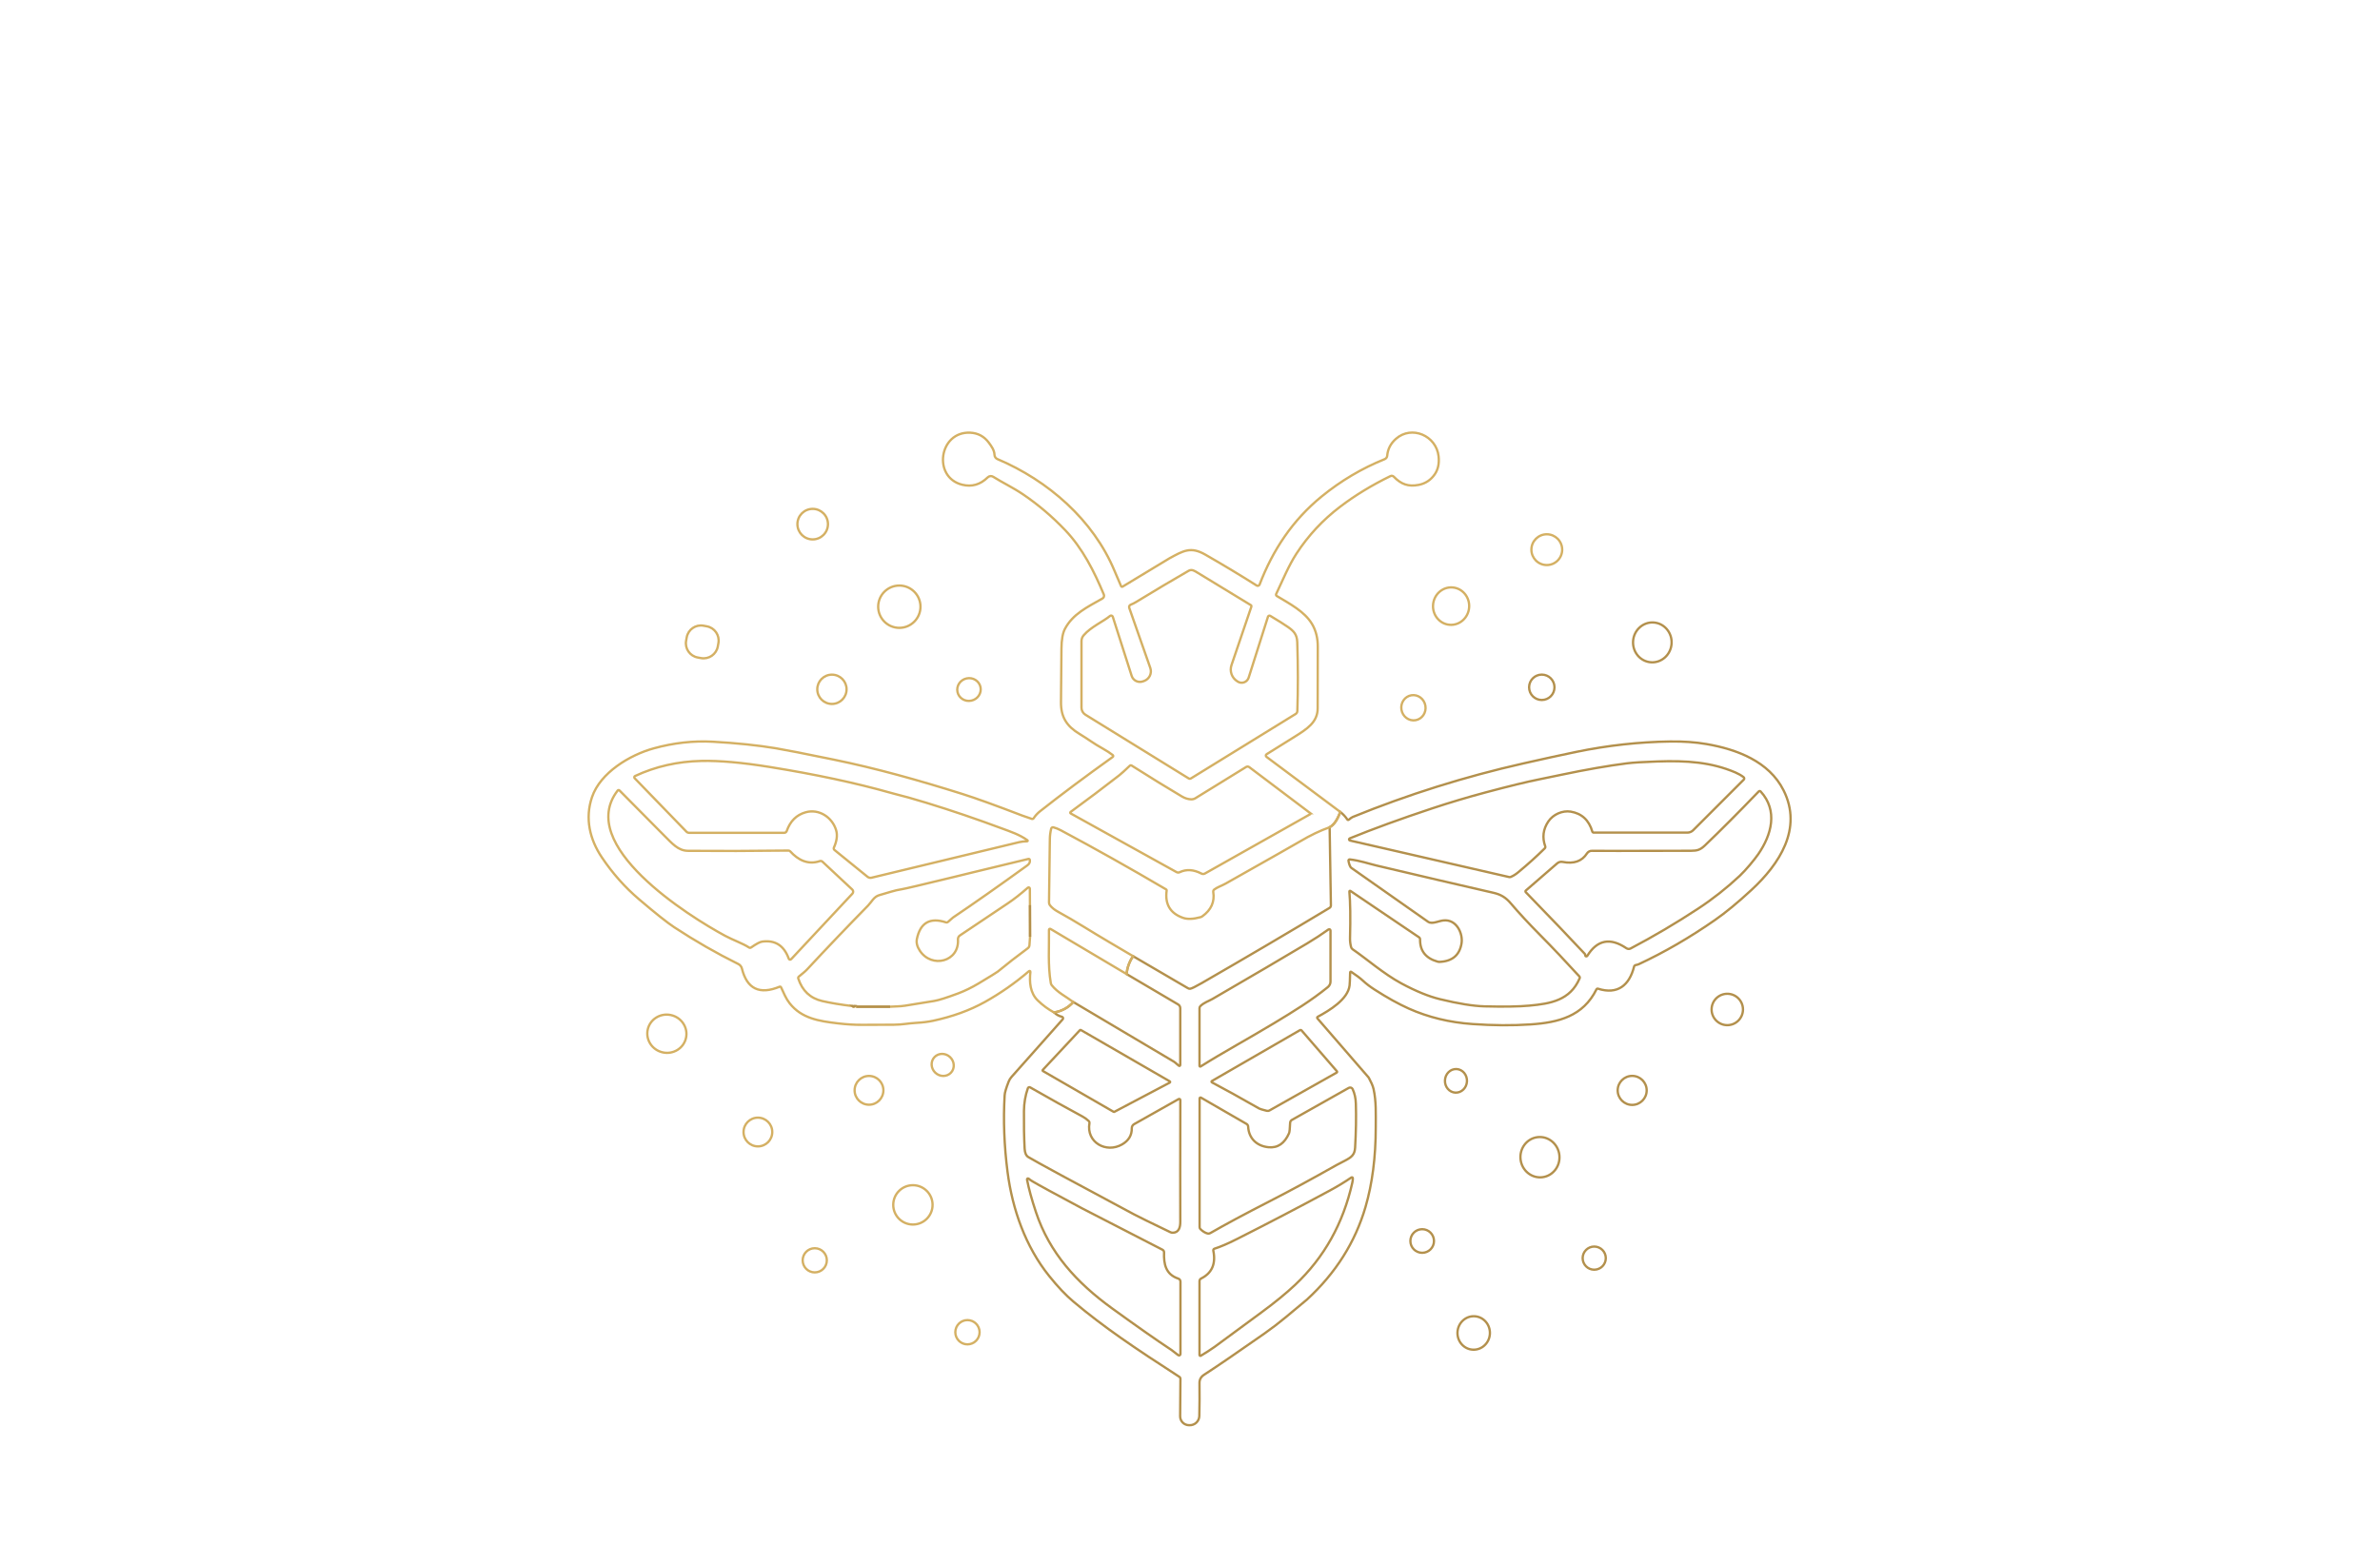
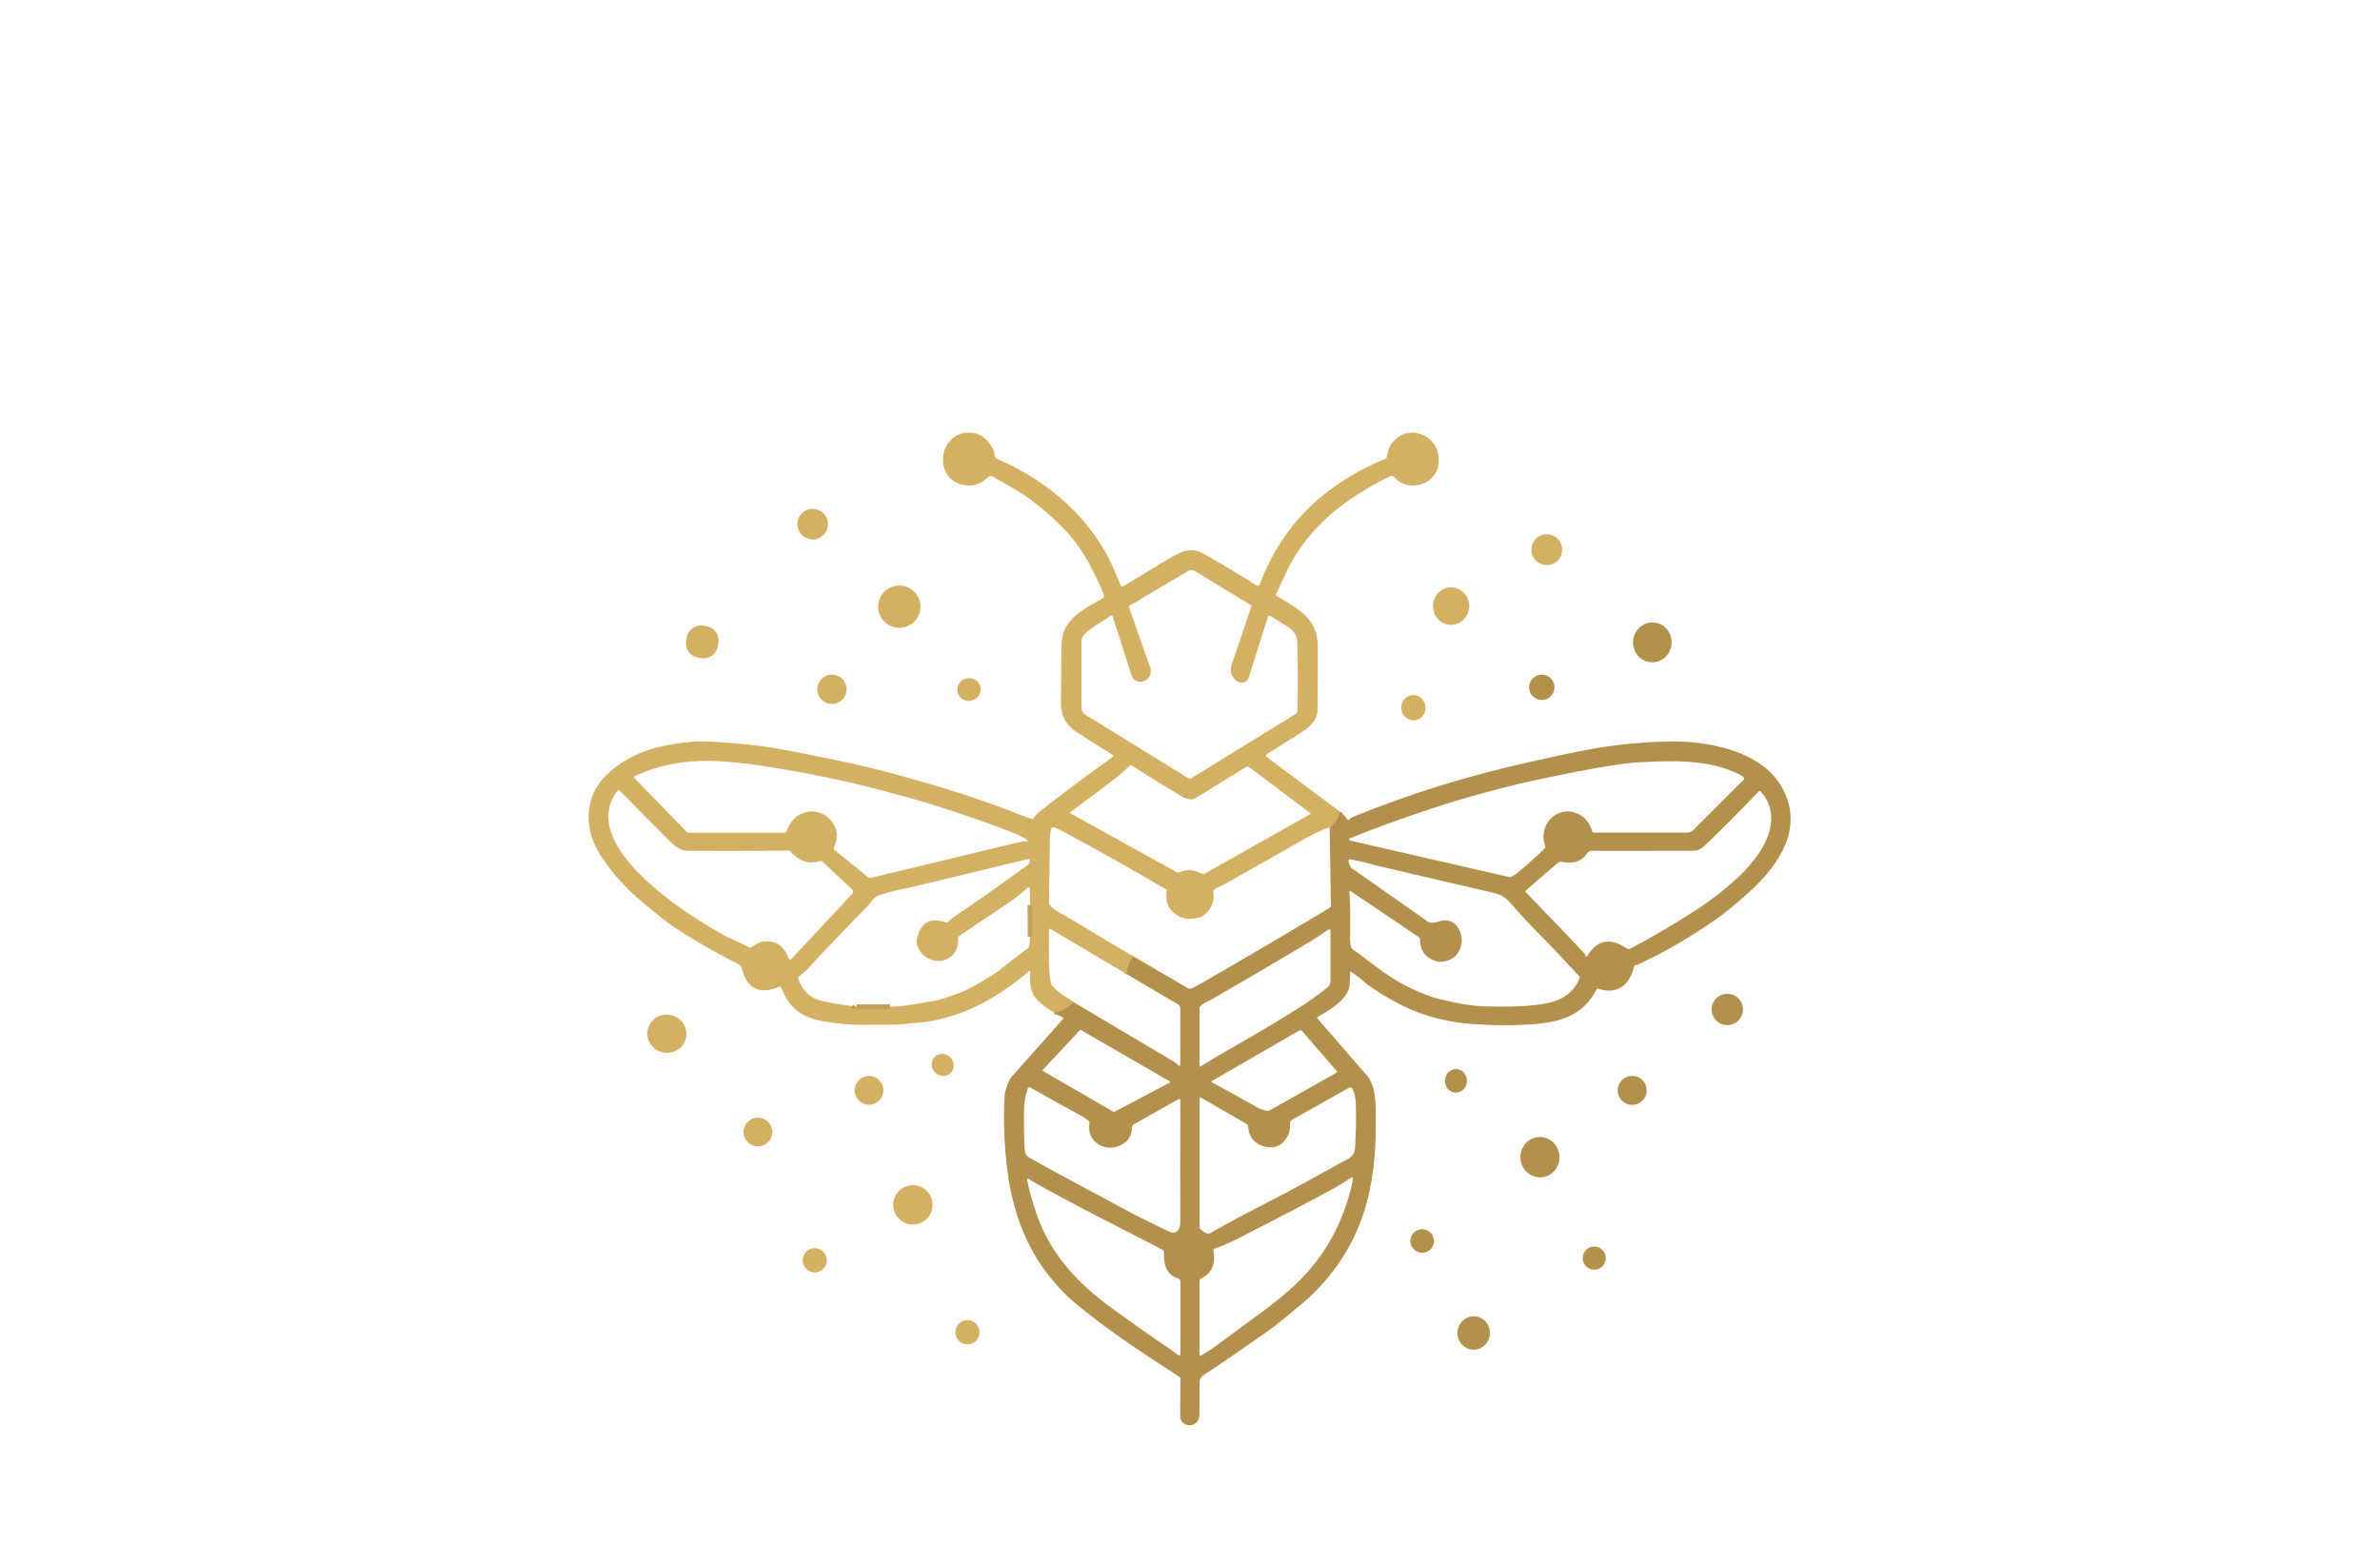
- <svg xmlns="http://www.w3.org/2000/svg" viewBox="0 0 1024 665">
-   <g fill="none" stroke="#b28f4b" stroke-opacity=".992">
-     <ellipse rx="8.58" ry="8.3" transform="rotate(-86.3 502.886 -240.989)" vector-effect="non-scaling-stroke" />
-     <circle cx="663.36" cy="295.72" r="5.46" vector-effect="non-scaling-stroke" />
-     <path d="M453.51 435.63q4.99-.82 8.3-4.49l43.24 25.64c.2.12.39.26.56.41l1.58 1.35c.24.21.62.04.62-.28V433.8c0-.68-.36-1.3-.94-1.64l-22.14-13.05q.35-4.13 2.78-7.7l23.55 13.75c.35.21.7.3.98.27q1-.13 4.98-2.43 28.65-16.51 55.01-32.36c.37-.22.6-.63.59-1.06l-.54-33.64q2.74-1.49 4.57-6.6 1.84 1.44 3.04 3.26c.14.22.44.26.64.09q1.11-.94 1.7-1.18 35.65-14.5 73.42-23.04 13.24-3 22.79-4.97 20.33-4.18 40.32-4.46 8.62-.12 15.7 1.11c13.01 2.26 26.85 7.43 33.12 19.9 8.3 16.5-1.85 31.79-13.76 42.81q-8.84 8.19-15.75 12.99-16.23 11.3-32.83 19.03c-.61.28-.83.22-1.34.36-.31.09-.56.33-.63.64-2.03 8.08-7.1 12.21-15.53 9.52a.556.556 0 0 0-.66.28c-5.72 11.57-16.28 14.29-28.36 15.09q-11.64.78-25.02-.16-14.79-1.05-27.31-6.63-6.65-2.97-14.75-8.18-2.96-1.9-5-3.81-1.78-1.65-5.09-3.85c-.19-.13-.44.01-.45.24q-.11 4.54-.24 5.63c-.72 5.99-8.71 10.79-13.71 13.48a.45.45 0 0 0-.13.69l21.96 25.34c.09.11.16.22.22.34.81 1.56 1.65 3.16 1.99 4.75 1.17 5.39.94 10.33.93 16.55q-.01 19.08-4.41 34.16-6.63 22.74-25.14 39.79-.32.3-9.01 7.51-4.69 3.89-9.31 7.13-16.85 11.81-26.03 17.79-1.97 1.28-1.94 3.56.1 7.12-.07 14.14a4.06 4.06 0 0 1-4.21 3.97h-.27a3.82 3.82 0 0 1-3.77-3.85l.12-16.09c0-.35-.18-.68-.47-.87-19.15-12.39-32.26-21.16-45.6-32.39q-4.84-4.06-10.42-11.01c-10.12-12.59-15.79-28.57-17.89-44.74q-2.19-16.97-1.25-33.01.1-1.73 1.73-5.88c.28-.73.69-1.4 1.21-1.98l22.04-24.81c.34-.38.15-.99-.35-1.1q-1.77-.4-3.37-1.85Zm127.29-73.99 68.67 15.76c.13.03.27.02.39-.03q1.68-.67 3.28-2 6.36-5.25 11.49-10.35c.24-.23.32-.58.2-.9q-2.01-5.63 1.3-10.61c2.1-3.16 6.18-4.86 9.64-4.3q7.15 1.17 9.33 8.58c.08.27.33.45.61.45h40.31c.93 0 1.82-.37 2.48-1.03l21.75-21.75c.31-.31.27-.83-.08-1.09q-1.55-1.17-3.51-2.01c-10.41-4.44-20.88-5.16-33.51-4.73q-9.24.31-13.19.81-12.2 1.56-28.1 4.9-6.67 1.4-9.43 1.95-7.84 1.55-23.29 5.67-11.58 3.09-22.95 6.86-20.1 6.66-35.47 12.91c-.43.18-.38.8.08.91Zm175.91-21.12q-12.91 13.43-23.11 23.19c-2.07 1.98-3.34 2.34-6.08 2.35q-41.61.09-42.44.02a2.48 2.48 0 0 0-2.29 1.13q-3.25 5.06-10.49 3.64c-.82-.16-1.67.06-2.3.61l-13.5 11.7c-.22.18-.23.51-.04.71q16.1 16.58 25.25 26.38.35.37.35.56 0 .47.09.55c.25.22.63.17.8-.11q6.4-10.33 16.81-3.26c.54.37 1.25.41 1.83.1q14.74-7.74 29.08-17.17 9.47-6.23 17.83-14.06c2.63-2.47 6.29-6.88 8-9.35 5.73-8.32 8.58-18.73 1.01-26.98a.55.55 0 0 0-.8-.01ZM580.57 383.6q.61 6.85.28 20.05-.05 1.86.45 3.83c.1.4.35.74.68.97 6.09 4.16 13.33 10.56 20.96 14.67q9.37 5.04 16.61 6.79 11.96 2.91 19.22 3.09 12.28.32 19.23-.31c9.16-.84 17.6-2.28 21.65-11.76a.79.79 0 0 0-.15-.84q-8.54-9.37-16.83-17.75-7.46-7.54-12.64-13.64c-2.2-2.59-4.33-3.84-7.43-4.55q-21.58-4.94-50.26-11.72c-3.71-.88-7.15-2.14-11.61-2.66a.488.488 0 0 0-.54.56q.27 1.78.93 2.79c.07.11.17.21.28.29l33.06 23.22c.19.13.39.23.6.29 1.83.5 4.03-.69 6-.89 5.6-.6 8.48 5.62 7.76 9.92q-1.25 7.51-9.35 7.91c-.34.02-.68-.02-1.01-.12q-7.59-2.19-7.47-9.55c.01-.37-.17-.71-.48-.92l-29.49-19.94c-.2-.14-.47.02-.45.27Zm-64 75.27c9.79-6.16 20.88-12.16 31.63-18.65 8.73-5.28 15.93-9.68 23.1-15.5.73-.59 1.15-1.47 1.15-2.4v-21.95c0-.45-.51-.71-.88-.45q-4.41 3.16-9.14 5.98-15.42 9.21-40.73 23.9c-1.69.98-3.57 1.49-5.23 3.08-.24.23-.38.55-.38.88v24.84c0 .25.27.4.48.27Zm4.86 6.84q7.68 4.03 20.36 11.26.47.27 3.22.97c.41.1.84.05 1.21-.16l28.89-16.28c.21-.12.25-.39.1-.57L560 443.36a.56.56 0 0 0-.7-.11l-37.88 21.87c-.23.13-.22.46.01.59Zm-72.77-5.37c-.14.15-.1.39.07.49l30.41 17.55c.09.06.21.06.3.01l23.85-12.58c.22-.11.22-.42.01-.54l-38.27-22.1a.31.31 0 0 0-.38.06zm58.46 12.55-19.17 10.8c-.63.36-1.01 1.03-1 1.76q.09 4.48-4.15 6.94c-6.87 3.98-15.51-.89-14.06-9.15a.96.96 0 0 0-.29-.88q-1.27-1.2-2.8-2.02-9.8-5.26-22.42-12.48a.687.687 0 0 0-.99.37q-1.63 4.67-1.68 9.77-.09 8.84.29 16.23.15 2.77 1.61 3.63 5.92 3.51 45.4 24.61 2.72 1.46 15.71 7.71c.32.15.68.23 1.04.22 2.55-.05 3.22-2.25 3.21-4.67q-.06-18.77.02-52.41c0-.37-.4-.61-.72-.43Zm9.01-.28v55.41c0 .3.12.59.33.8q1.49 1.49 3.11 1.92c.38.1.78.04 1.13-.16q9.75-5.62 25.81-13.84 12.43-6.36 28.62-15.5.21-.12 3.45-1.8c2.89-1.51 4.29-2.54 4.46-5.67q.58-10.1.32-18.94-.1-3.46-1.38-6.22c-.29-.63-1.06-.87-1.67-.53l-24.46 13.78c-.46.26-.75.74-.77 1.27q-.14 3.72-.47 4.47-2.89 6.57-8.78 6.02c-5.02-.47-8.55-3.74-8.81-8.88a1.41 1.41 0 0 0-.71-1.16l-19.59-11.31a.395.395 0 0 0-.59.34Zm.53 110.72q3.09-1.83 5.88-3.79l20.03-14.74q8.96-6.59 14.71-12.02 18.68-17.62 24.56-43.93.25-1.12.22-1.91c-.01-.32-.36-.5-.62-.32q-4.41 3-9.23 5.6-19.78 10.68-40.07 20.92-5.84 2.95-9.62 4.13c-.35.11-.56.48-.49.84q1.75 8.49-5.24 11.99c-.43.21-.7.64-.7 1.12V583c0 .29.32.48.57.33Zm-74.09-76.2c-.3-.27-.76 0-.69.4q1.08 5.72 3.84 14.01c5.8 17.44 17.36 30.25 32.79 41.43q16.34 11.83 25.6 17.93.27.18 2.81 2.17c.4.31.97.03.97-.47v-31.18c0-.58-.37-1.09-.93-1.28-5.44-1.82-6.3-6.28-6.12-11.27.02-.48-.25-.93-.69-1.16q-30.67-15.72-34.64-17.83-17.31-9.23-21.29-11.59-.99-.58-1.65-1.16Z" vector-effect="non-scaling-stroke" />
-     <circle cx="743.17" cy="434.34" r="6.75" vector-effect="non-scaling-stroke" />
-     <ellipse rx="5.08" ry="4.74" transform="rotate(-87.4 556.539 -95.236)" vector-effect="non-scaling-stroke" />
-     <circle cx="702.25" cy="469.16" r="6.24" vector-effect="non-scaling-stroke" />
-     <ellipse rx="8.68" ry="8.4" transform="rotate(-96.5 553.481 -46.733)" vector-effect="non-scaling-stroke" />
-     <circle cx="611.9" cy="533.96" r="5.08" vector-effect="non-scaling-stroke" />
-     <circle cx="685.92" cy="541.33" r="4.98" vector-effect="non-scaling-stroke" />
-     <ellipse rx="7.2" ry="6.98" transform="rotate(-87 619.217 -47.315)" vector-effect="non-scaling-stroke" />
+ <svg xmlns="http://www.w3.org/2000/svg" version="1.1" viewBox="0.00 0.00 1024.00 665.00">
+   <g stroke-width="2.00" fill="none" stroke-linecap="butt">
+     <path stroke="#c39f57" stroke-opacity="0.992" d="   M 576.65 349.34   Q 574.82 354.45 572.08 355.94" />
+     <path stroke="#c39f57" stroke-opacity="0.992" d="   M 487.51 411.41   Q 485.08 414.98 484.73 419.11" />
+     <path stroke="#c39f57" stroke-opacity="0.992" d="   M 461.81 431.14   Q 458.50 434.81 453.51 435.63" />
  </g>
-   <g fill="none" stroke="#d3af62" stroke-opacity=".992">
-     <path d="M576.65 349.34q-1.83 5.11-4.57 6.6-6.16 2.18-12.77 6.11-2.92 1.73-31.93 18.1c-1.68.95-3.8 1.64-5 2.62-.29.24-.43.62-.37.99q1.01 6.38-4.7 10.49c-.24.18-.52.31-.81.39q-4.66 1.27-7.47.29-8.3-2.9-7.07-11.81a.43.43 0 0 0-.2-.42q-23.19-13.64-45.29-25.43-1.67-.89-3.23-1.3a.78.78 0 0 0-.97.57q-.54 2.23-.57 4.47-.15 10.76-.36 27.31c-.01.43.14.84.4 1.17q1.23 1.57 3.32 2.71c7.7 4.2 15.1 9.03 22.21 13.17q5.12 2.98 10.24 6.04-2.43 3.57-2.78 7.7l-32.75-19.43a.44.44 0 0 0-.66.38c.13 7.1-.54 15.35.8 22.96a2 2 0 0 0 .41.9c2.47 3.13 6.11 4.86 9.28 7.22q-3.31 3.67-8.3 4.49-3.82-2.07-6.99-5.15c-3.33-3.22-3.68-7.94-3.19-12.32.04-.33-.35-.53-.6-.31q-8.96 7.68-19.04 13.29-9.7 5.39-22.32 8.08-3.15.67-7.16.88c-3.25.17-6.05.8-9.62.8q-5.43 0-13.65.05-4.82.03-10.33-.62c-8.38-.98-15.75-2.18-20.85-8.63-1.6-2.03-2.54-4.37-3.74-6.97a.405.405 0 0 0-.52-.21q-13.02 5.41-16.29-7.8a2.98 2.98 0 0 0-1.56-1.94q-14.09-6.97-27.59-15.84-4.48-2.95-15.18-12.07-9.08-7.74-15.98-18.04c-5.11-7.62-7.33-16.65-4.18-25.88 3.56-10.45 16.14-18.09 26.52-20.95q12.9-3.57 25.52-2.86 15.32.87 27.02 2.81 5.89.98 24.85 4.87c18.47 3.78 36.95 8.97 55.5 14.82q8.46 2.66 25.72 9.28 1.51.58 4.09 1.42c.3.09.63-.02.8-.29q1.1-1.7 2.79-3.03 13.57-10.7 31.24-23.34c.27-.19.27-.58.01-.79q-1.93-1.48-4.2-2.74c-4.12-2.27-6.17-3.99-10.11-6.36-5.5-3.31-8.05-7.24-7.98-13.75q.07-5.93.2-22.95.05-5.75 1.49-8.49c3.42-6.47 9.64-9.38 16.15-13.08.61-.34.86-1.09.59-1.73-4.19-10.05-9.18-19.91-16.68-27.75q-8.35-8.73-17.99-15.28c-4.36-2.96-8.99-5.13-12.9-7.61a1.92 1.92 0 0 0-2.39.25q-4.78 4.7-10.97 3.16c-12.87-3.19-9.96-23.03 3.44-22.39q5 .23 8.02 4.3c1.2 1.62 2.37 3.29 2.43 5.21.02.81.52 1.53 1.27 1.85 21.78 9.24 41.21 26.08 50.4 48.15q1.8 4.32 2.8 6.52c.12.25.43.34.66.2q19.78-11.97 20.16-12.18c5.92-3.21 9.12-5.2 15.41-1.59q11.44 6.56 22.1 13.3a.86.86 0 0 0 1.26-.41c5.69-14.88 14.23-27.74 26.69-37.9q12.46-10.15 27.11-16.05c.62-.25 1.05-.82 1.11-1.49q.36-4.28 3.76-7.27c6.75-5.95 17.39-1.4 18.35 7.56q.49 4.6-1.67 7.73-2.53 3.65-6.85 4.52c-4.52.9-7.63-.27-10.77-3.52-.37-.39-.95-.49-1.43-.25q-11.99 5.83-21.67 13.2-11.15 8.48-18.74 20.12c-3.42 5.25-5.88 11.38-8.75 17.4-.15.32-.04.69.26.87 5.72 3.42 11.92 6.69 15.09 11.92q2.61 4.3 2.55 10.11-.06 6.37-.05 26.28c.01 5.98-4.57 8.91-9.92 12.25q-10.97 6.85-12.07 7.53c-.4.25-.42.83-.04 1.11zm-31.1-83.99-8.31 26.21c-.61 1.91-2.82 2.78-4.56 1.79l-.27-.17a5.93 5.93 0 0 1-2.56-6.99l8.56-25.19c.08-.23 0-.49-.21-.62q-2.03-1.3-22.85-13.91c-1.24-.75-2.51-1.7-3.92-.89q-10.37 5.96-22.64 13.45-1.14.7-2.3 1.15c-.54.21-.82.81-.63 1.36l9.06 25.86c.8 2.29-.41 4.8-2.7 5.61l-.52.18c-1.99.7-4.16-.38-4.8-2.39l-8.12-25.43a.757.757 0 0 0-1.21-.34c-2.66 2.27-8.25 4.7-11.32 8.32-.61.7-.94 1.6-.94 2.53v28.61c0 1.23.64 2.37 1.68 3.02l44.43 27.41c.3.19.68.19.99.01l45.07-27.75c.42-.26.68-.72.7-1.21q.48-14.29-.03-29.65c-.11-3.38-1.55-4.82-4-6.54q-2.38-1.67-7.62-4.8a.67.67 0 0 0-.98.37Zm-103.62 96.64c.24 0 .33-.31.14-.45-3.47-2.48-7.09-3.63-11.13-5.14q-16.05-5.99-32.34-10.98-8.16-2.5-14.17-3.97-.21-.05-1.25-.34-22.54-6.37-52.17-11.13-17.62-2.84-29.25-2.58-15.32.34-28.52 6.49c-.37.17-.46.66-.18.95l22.27 22.99c.31.32.74.5 1.18.5h40.9c.49 0 .92-.31 1.08-.77q2.25-6.42 8.17-8.07c5.72-1.59 11.38 2.13 13.07 7.66q.99 3.23-.94 7.54c-.16.35-.06.77.24 1.02l14.25 11.56c.48.38 1.11.53 1.71.38q53.23-12.79 63.57-15.31 1.36-.33 3.37-.35Zm121.81-12.12-26.24-19.8c-.39-.3-.93-.33-1.35-.07l-21.83 13.45c-.54.33-1.16.49-1.79.48q-2.01-.05-3.99-1.22-9.13-5.39-21.65-13.32a.66.66 0 0 0-.79.08q-3.23 3.1-4.66 4.21-10.18 7.92-20.82 15.68c-.22.16-.2.5.04.63l45.55 25.25c.41.23.92.25 1.35.04q4.28-2.04 9.34.58c.48.26 1.06.25 1.53-.02l45.28-25.52c.17-.09.19-.33.03-.45Zm-223.35 62.84 26.36-28.2c.47-.51.44-1.3-.06-1.77l-12.84-12c-.3-.28-.72-.37-1.11-.24-5.19 1.75-9.42-.54-12.73-4.18-.2-.22-.49-.35-.8-.35q-23.27.28-43.2.11c-4.27-.04-6.81-3.18-10.26-6.58q-1.29-1.27-19.24-19.42a.5.5 0 0 0-.74.04c-18.22 23.48 30.48 54.05 46.22 62.53 3.23 1.75 7.67 3.3 10.28 5.03.27.18.61.18.87 0q3.39-2.35 4.74-2.53 8.42-1.17 11.49 7.35c.16.43.71.54 1.02.21Zm26.31 20.16q.61.52 1.06.02.54-.01.68.26h14.54c2.12-.15 4.36-.1 6.36-.43q5.52-.9 12.59-2.04 2.86-.46 10.37-3.27 4.28-1.61 8.72-4.26 7.65-4.59 8.27-5.1 5.85-4.83 12.94-10.07c.4-.3.65-.76.69-1.26l.26-3.68-.04-13.6-.04-7.1c0-.45-.53-.69-.87-.4q-4.74 4.16-8.57 6.71-9.87 6.58-20.65 13.84c-.57.38-.89 1.04-.85 1.73.62 9.55-11.27 12.62-16.41 4.83q-1.75-2.65-1.25-5.07 2.21-10.49 12.53-7.11c.27.09.58.03.8-.16q1.25-1.05 1.47-1.29c.23-.25.48-.46.76-.65q13.77-9.28 31.99-22.46 1.29-.93 1.03-2.34a.49.49 0 0 0-.6-.4q-13.85 3.33-24.8 5.99-6.37 1.56-6.83 1.67-21.05 5.12-22.87 5.38c-3.11.45-5.6 1.43-9.59 2.52-2.42.66-3.36 2.92-4.86 4.46q-13.97 14.26-26.26 27.5c-.99 1.08-2.34 2.04-3.59 3.12a.75.75 0 0 0-.22.81q2.57 7.9 10.29 9.69 5.56 1.28 12.95 2.16Z" vector-effect="non-scaling-stroke" />
-     <circle cx="349.66" cy="225.52" r="6.57" vector-effect="non-scaling-stroke" />
-     <circle cx="665.51" cy="236.5" r="6.62" vector-effect="non-scaling-stroke" />
-     <circle cx="386.94" cy="261.04" r="9.1" vector-effect="non-scaling-stroke" />
-     <ellipse rx="8.06" ry="7.78" transform="rotate(-85.6 452.984 -206.718)" vector-effect="non-scaling-stroke" />
-     <rect width="13.86" height="13.9" x="-6.93" y="-6.95" rx="6.21" transform="rotate(10.3 -1381.147 1814.335)" vector-effect="non-scaling-stroke" />
-     <circle cx="357.94" cy="296.58" r="6.3" vector-effect="non-scaling-stroke" />
-     <ellipse rx="5.06" ry="4.89" transform="rotate(-12.3 1585.136 -1786.243)" vector-effect="non-scaling-stroke" />
-     <ellipse rx="5.44" ry="5.22" transform="rotate(-99.4 433.19 -105.606)" vector-effect="non-scaling-stroke" />
-     <ellipse rx="8.43" ry="8.22" transform="rotate(192 166.834 207.312)" vector-effect="non-scaling-stroke" />
-     <ellipse rx="4.88" ry="4.62" transform="rotate(223.3 293.738 148.601)" vector-effect="non-scaling-stroke" />
-     <circle cx="373.89" cy="469.13" r="6.19" vector-effect="non-scaling-stroke" />
-     <circle cx="326.09" cy="487.07" r="6.18" vector-effect="non-scaling-stroke" />
-     <circle cx="392.78" cy="518.41" r="8.46" vector-effect="non-scaling-stroke" />
-     <circle cx="350.55" cy="542.27" r="5.2" vector-effect="non-scaling-stroke" />
-     <circle cx="416.25" cy="573.21" r="5.22" vector-effect="non-scaling-stroke" />
+   <g fill="#b28f4b" fill-opacity="0.992">
+     <ellipse cx="0.00" cy="0.00" transform="translate(710.92,276.40) rotate(-86.3)" rx="8.58" ry="8.30" />
+     <circle cx="663.36" cy="295.72" r="5.46" />
+     <path d="   M 453.51 435.63   Q 458.50 434.81 461.81 431.14   L 505.05 456.78   A 3.86 3.70 -7.6 0 1 505.61 457.19   L 507.19 458.54   A 0.38 0.37 20.4 0 0 507.81 458.26   L 507.81 433.80   A 1.90 1.90 0.0 0 0 506.87 432.16   L 484.73 419.11   Q 485.08 414.98 487.51 411.41   L 511.06 425.16   A 1.77 0.95 43.7 0 0 512.04 425.43   Q 513.04 425.30 517.02 423.00   Q 545.67 406.49 572.03 390.64   A 1.22 1.22 0.0 0 0 572.62 389.58   L 572.08 355.94   Q 574.82 354.45 576.65 349.34   Q 578.49 350.78 579.69 352.60   A 0.43 0.43 0.0 0 0 580.33 352.69   Q 581.44 351.75 582.03 351.51   Q 617.68 337.01 655.45 328.47   Q 668.69 325.47 678.24 323.50   Q 698.57 319.32 718.56 319.04   Q 727.18 318.92 734.26 320.15   C 747.27 322.41 761.11 327.58 767.38 340.05   C 775.68 356.55 765.53 371.84 753.62 382.86   Q 744.78 391.05 737.87 395.85   Q 721.64 407.15 705.04 414.88   C 704.43 415.16 704.21 415.10 703.70 415.24   A 0.90 0.87 -1.4 0 0 703.07 415.88   C 701.04 423.96 695.97 428.09 687.54 425.40   A 0.55 0.55 0.0 0 0 686.88 425.68   C 681.16 437.25 670.60 439.97 658.52 440.77   Q 646.88 441.55 633.50 440.61   Q 618.71 439.56 606.19 433.98   Q 599.54 431.01 591.44 425.80   Q 588.48 423.90 586.44 421.99   Q 584.66 420.34 581.35 418.14   A 0.30 0.29 -72.3 0 0 580.90 418.38   Q 580.79 422.92 580.66 424.01   C 579.94 430.00 571.95 434.80 566.95 437.49   A 0.45 0.45 0.0 0 0 566.82 438.18   L 588.78 463.52   A 1.94 1.74 15.3 0 1 589.00 463.86   C 589.81 465.42 590.65 467.02 590.99 468.61   C 592.16 474.00 591.93 478.94 591.92 485.16   Q 591.91 504.24 587.51 519.32   Q 580.88 542.06 562.37 559.11   Q 562.05 559.41 553.36 566.62   Q 548.67 570.51 544.05 573.75   Q 527.20 585.56 518.02 591.54   Q 516.05 592.82 516.08 595.10   Q 516.18 602.22 516.01 609.24   A 4.06 4.06 0.0 0 1 511.80 613.21   L 511.53 613.21   A 3.82 3.82 0.0 0 1 507.76 609.36   L 507.88 593.27   A 1.05 1.04 16.8 0 0 507.41 592.40   C 488.26 580.01 475.15 571.24 461.81 560.01   Q 456.97 555.95 451.39 549.00   C 441.27 536.41 435.60 520.43 433.50 504.26   Q 431.31 487.29 432.25 471.25   Q 432.35 469.52 433.98 465.37   A 6.66 6.57 76.8 0 1 435.19 463.39   L 457.23 438.58   A 0.67 0.67 0.0 0 0 456.88 437.48   Q 455.11 437.08 453.51 435.63   Z   M 580.80 361.64   L 649.47 377.40   A 0.62 0.62 0.0 0 0 649.86 377.37   Q 651.54 376.70 653.14 375.37   Q 659.50 370.12 664.63 365.02   A 0.86 0.84 58.0 0 0 664.83 364.12   Q 662.82 358.49 666.13 353.51   C 668.23 350.35 672.31 348.65 675.77 349.21   Q 682.92 350.38 685.10 357.79   A 0.64 0.64 0.0 0 0 685.71 358.24   L 726.02 358.24   A 3.52 3.50 -67.4 0 0 728.50 357.21   L 750.25 335.46   A 0.72 0.72 0.0 0 0 750.17 334.37   Q 748.62 333.20 746.66 332.36   C 736.25 327.92 725.78 327.20 713.15 327.63   Q 703.91 327.94 699.96 328.44   Q 687.76 330.00 671.86 333.34   Q 665.19 334.74 662.43 335.29   Q 654.59 336.84 639.14 340.96   Q 627.56 344.05 616.19 347.82   Q 596.09 354.48 580.72 360.73   A 0.48 0.48 0.0 0 0 580.80 361.64   Z   M 756.71 340.52   Q 743.80 353.95 733.60 363.71   C 731.53 365.69 730.26 366.05 727.52 366.06   Q 685.91 366.15 685.08 366.08   A 2.48 2.46 -71.0 0 0 682.79 367.21   Q 679.54 372.27 672.30 370.85   A 2.70 2.70 0.0 0 0 670.00 371.46   L 656.50 383.16   A 0.49 0.48 -42.3 0 0 656.46 383.87   Q 672.56 400.45 681.71 410.25   Q 682.06 410.62 682.06 410.81   Q 682.06 411.28 682.15 411.36   A 0.53 0.52 36.9 0 0 682.95 411.25   Q 689.35 400.92 699.76 407.99   A 1.79 1.77 -41.6 0 0 701.59 408.09   Q 716.33 400.35 730.67 390.92   Q 740.14 384.69 748.50 376.86   C 751.13 374.39 754.79 369.98 756.50 367.51   C 762.23 359.19 765.08 348.78 757.51 340.53   A 0.55 0.55 0.0 0 0 756.71 340.52   Z   M 580.57 383.60   Q 581.18 390.45 580.85 403.65   Q 580.80 405.51 581.30 407.48   A 1.69 1.64 -81.0 0 0 581.98 408.45   C 588.07 412.61 595.31 419.01 602.94 423.12   Q 612.31 428.16 619.55 429.91   Q 631.51 432.82 638.77 433.00   Q 651.05 433.32 658.00 432.69   C 667.16 431.85 675.60 430.41 679.65 420.93   A 0.79 0.77 35.8 0 0 679.50 420.09   Q 670.96 410.72 662.67 402.34   Q 655.21 394.80 650.03 388.70   C 647.83 386.11 645.70 384.86 642.60 384.15   Q 621.02 379.21 592.34 372.43   C 588.63 371.55 585.19 370.29 580.73 369.77   A 0.49 0.49 0.0 0 0 580.19 370.33   Q 580.46 372.11 581.12 373.12   A 1.10 1.02 3.1 0 0 581.40 373.41   L 614.46 396.63   A 2.02 1.83 67.9 0 0 615.06 396.92   C 616.89 397.42 619.09 396.23 621.06 396.03   C 626.66 395.43 629.54 401.65 628.82 405.95   Q 627.57 413.46 619.47 413.86   A 3.00 2.82 50.0 0 1 618.46 413.74   Q 610.87 411.55 610.99 404.19   A 1.09 1.09 0.0 0 0 610.51 403.27   L 581.02 383.33   A 0.29 0.29 0.0 0 0 580.57 383.60   Z   M 516.57 458.87   C 526.36 452.71 537.45 446.71 548.20 440.22   C 556.93 434.94 564.13 430.54 571.30 424.72   A 3.10 3.08 -19.6 0 0 572.45 422.32   L 572.45 400.37   A 0.56 0.55 -17.7 0 0 571.57 399.92   Q 567.16 403.08 562.43 405.90   Q 547.01 415.11 521.70 429.80   C 520.01 430.78 518.13 431.29 516.47 432.88   A 1.22 1.21 -21.9 0 0 516.09 433.76   L 516.09 458.60   A 0.32 0.31 74.1 0 0 516.57 458.87   Z   M 521.43 465.71   Q 529.11 469.74 541.79 476.97   Q 542.26 477.24 545.01 477.94   A 1.66 1.64 37.1 0 0 546.22 477.78   L 575.11 461.50   A 0.38 0.37 -35.6 0 0 575.21 460.93   L 560.00 443.36   A 0.57 0.56 -35.6 0 0 559.30 443.25   L 521.42 465.12   A 0.34 0.34 0.0 0 0 521.43 465.71   Z   M 448.66 460.34   A 0.31 0.31 0.0 0 0 448.73 460.83   L 479.14 478.38   A 0.31 0.31 0.0 0 0 479.44 478.39   L 503.29 465.81   A 0.31 0.31 0.0 0 0 503.30 465.27   L 465.03 443.17   A 0.31 0.31 0.0 0 0 464.65 443.23   L 448.66 460.34   Z   M 507.12 472.89   L 487.95 483.69   A 1.99 1.98 74.8 0 0 486.95 485.45   Q 487.04 489.93 482.80 492.39   C 475.93 496.37 467.29 491.50 468.74 483.24   A 0.99 0.98 -63.5 0 0 468.45 482.36   Q 467.18 481.16 465.65 480.34   Q 455.85 475.08 443.23 467.86   A 0.69 0.69 0.0 0 0 442.24 468.23   Q 440.61 472.90 440.56 478.00   Q 440.47 486.84 440.85 494.23   Q 441.00 497.00 442.46 497.86   Q 448.38 501.37 487.86 522.47   Q 490.58 523.93 503.57 530.18   A 2.39 2.30 -32.0 0 0 504.61 530.40   C 507.16 530.35 507.83 528.15 507.82 525.73   Q 507.76 506.96 507.84 473.32   A 0.49 0.48 75.4 0 0 507.12 472.89   Z   M 516.13 472.61   L 516.13 528.02   A 1.14 1.12 -67.7 0 0 516.46 528.82   Q 517.95 530.31 519.57 530.74   A 1.54 1.49 -52.1 0 0 520.70 530.58   Q 530.45 524.96 546.51 516.74   Q 558.94 510.38 575.13 501.24   Q 575.34 501.12 578.58 499.44   C 581.47 497.93 582.87 496.90 583.04 493.77   Q 583.62 483.67 583.36 474.83   Q 583.26 471.37 581.98 468.61   A 1.20 1.19 -27.2 0 0 580.31 468.08   L 555.85 481.86   A 1.52 1.52 0.0 0 0 555.08 483.13   Q 554.94 486.85 554.61 487.60   Q 551.72 494.17 545.83 493.62   C 540.81 493.15 537.28 489.88 537.02 484.74   A 1.43 1.42 13.7 0 0 536.31 483.58   L 516.72 472.27   A 0.39 0.39 0.0 0 0 516.13 472.61   Z   M 516.66 583.33   Q 519.75 581.50 522.54 579.54   Q 522.73 579.40 542.57 564.80   Q 551.53 558.21 557.28 552.78   Q 575.96 535.16 581.84 508.85   Q 582.09 507.73 582.06 506.94   A 0.40 0.40 0.0 0 0 581.44 506.62   Q 577.03 509.62 572.21 512.22   Q 552.43 522.90 532.14 533.14   Q 526.30 536.09 522.52 537.27   A 0.73 0.73 0.0 0 0 522.03 538.11   Q 523.78 546.60 516.79 550.10   A 1.25 1.24 77.1 0 0 516.09 551.22   L 516.09 583.00   A 0.38 0.38 0.0 0 0 516.66 583.33   Z   M 442.57 507.13   A 0.42 0.42 0.0 0 0 441.88 507.53   Q 442.96 513.25 445.72 521.54   C 451.52 538.98 463.08 551.79 478.51 562.97   Q 494.85 574.80 504.11 580.90   Q 504.38 581.08 506.92 583.07   A 0.60 0.60 0.0 0 0 507.89 582.60   L 507.89 551.42   A 1.36 1.35 9.3 0 0 506.96 550.14   C 501.52 548.32 500.66 543.86 500.84 538.87   A 1.27 1.24 15.0 0 0 500.15 537.71   Q 469.48 521.99 465.51 519.88   Q 448.20 510.65 444.22 508.29   Q 443.23 507.71 442.57 507.13   Z" />
+     <circle cx="743.17" cy="434.34" r="6.75" />
+     <ellipse cx="0.00" cy="0.00" transform="translate(626.43,465.05) rotate(-87.4)" rx="5.08" ry="4.74" />
+     <circle cx="702.25" cy="469.16" r="6.24" />
+     <ellipse cx="0.00" cy="0.00" transform="translate(662.57,497.90) rotate(-96.5)" rx="8.68" ry="8.40" />
+     <circle cx="611.90" cy="533.96" r="5.08" />
+     <circle cx="685.92" cy="541.33" r="4.98" />
+     <ellipse cx="0.00" cy="0.00" transform="translate(634.06,573.53) rotate(-87.0)" rx="7.20" ry="6.98" />
  </g>
-   <g fill="none" stroke="#b28f4b" stroke-opacity=".992">
-     <path d="m443.18 403.04-.04-13.6zM367.76 432.89q-.45.5-1.06-.02zM382.98 433.15h-14.54z" vector-effect="non-scaling-stroke" />
+   <g fill="#d3af62" fill-opacity="0.992">
+     <path d="   M 576.65 349.34   Q 574.82 354.45 572.08 355.94   Q 565.92 358.12 559.31 362.05   Q 556.39 363.78 527.38 380.15   C 525.70 381.10 523.58 381.79 522.38 382.77   A 1.06 1.06 0.0 0 0 522.01 383.76   Q 523.02 390.14 517.31 394.25   A 2.50 2.47 -70.4 0 1 516.50 394.64   Q 511.84 395.91 509.03 394.93   Q 500.73 392.03 501.96 383.12   A 0.43 0.42 20.7 0 0 501.76 382.70   Q 478.57 369.06 456.47 357.27   Q 454.80 356.38 453.24 355.97   A 0.79 0.78 14.4 0 0 452.27 356.54   Q 451.73 358.77 451.70 361.01   Q 451.55 371.77 451.34 388.32   A 1.83 1.81 -64.3 0 0 451.74 389.49   Q 452.97 391.06 455.06 392.20   C 462.76 396.40 470.16 401.23 477.27 405.37   Q 482.39 408.35 487.51 411.41   Q 485.08 414.98 484.73 419.11   L 451.98 399.68   A 0.44 0.44 0.0 0 0 451.32 400.06   C 451.45 407.16 450.78 415.41 452.12 423.02   A 2.03 1.99 21.0 0 0 452.53 423.92   C 455.00 427.05 458.64 428.78 461.81 431.14   Q 458.50 434.81 453.51 435.63   Q 449.69 433.56 446.52 430.48   C 443.19 427.26 442.84 422.54 443.33 418.16   A 0.36 0.36 0.0 0 0 442.73 417.85   Q 433.77 425.53 423.69 431.14   Q 413.99 436.53 401.37 439.22   Q 398.22 439.89 394.21 440.10   C 390.96 440.27 388.16 440.90 384.59 440.90   Q 379.16 440.90 370.94 440.95   Q 366.12 440.98 360.61 440.33   C 352.23 439.35 344.86 438.15 339.76 431.70   C 338.16 429.67 337.22 427.33 336.02 424.73   A 0.40 0.40 0.0 0 0 335.50 424.52   Q 322.48 429.93 319.21 416.72   A 2.97 2.96 6.3 0 0 317.65 414.78   Q 303.56 407.81 290.06 398.94   Q 285.58 395.99 274.88 386.87   Q 265.80 379.13 258.90 368.83   C 253.79 361.21 251.57 352.18 254.72 342.95   C 258.28 332.50 270.86 324.86 281.24 322.00   Q 294.14 318.43 306.76 319.14   Q 322.08 320.01 333.78 321.95   Q 339.67 322.93 358.63 326.82   C 377.10 330.60 395.58 335.79 414.13 341.64   Q 422.59 344.30 439.85 350.92   Q 441.36 351.50 443.94 352.34   A 0.70 0.70 0.0 0 0 444.74 352.05   Q 445.84 350.35 447.53 349.02   Q 461.10 338.32 478.77 325.68   A 0.50 0.49 46.2 0 0 478.78 324.89   Q 476.85 323.41 474.58 322.15   C 470.46 319.88 468.41 318.16 464.47 315.79   C 458.97 312.48 456.42 308.55 456.49 302.04   Q 456.56 296.11 456.69 279.09   Q 456.74 273.34 458.18 270.60   C 461.60 264.13 467.82 261.22 474.33 257.52   A 1.38 1.37 64.0 0 0 474.92 255.79   C 470.73 245.74 465.74 235.88 458.24 228.04   Q 449.89 219.31 440.25 212.76   C 435.89 209.80 431.26 207.63 427.35 205.15   A 1.93 1.92 38.9 0 0 424.96 205.40   Q 420.18 210.10 413.99 208.56   C 401.12 205.37 404.03 185.53 417.43 186.17   Q 422.43 186.40 425.45 190.47   C 426.65 192.09 427.82 193.76 427.88 195.68   A 2.08 2.07 10.6 0 0 429.15 197.53   C 450.93 206.77 470.36 223.61 479.55 245.68   Q 481.35 250.00 482.35 252.20   A 0.46 0.46 0.0 0 0 483.01 252.40   Q 502.79 240.43 503.17 240.22   C 509.09 237.01 512.29 235.02 518.58 238.63   Q 530.02 245.19 540.68 251.93   A 0.86 0.86 0.0 0 0 541.94 251.52   C 547.63 236.64 556.17 223.78 568.63 213.62   Q 581.09 203.47 595.74 197.57   A 1.78 1.77 81.9 0 0 596.85 196.08   Q 597.21 191.80 600.61 188.81   C 607.36 182.86 618.00 187.41 618.96 196.37   Q 619.45 200.97 617.29 204.10   Q 614.76 207.75 610.44 208.62   C 605.92 209.52 602.81 208.35 599.67 205.10   A 1.23 1.22 -34.9 0 0 598.24 204.85   Q 586.25 210.68 576.57 218.05   Q 565.42 226.53 557.83 238.17   C 554.41 243.42 551.95 249.55 549.08 255.57   A 0.68 0.67 -62.2 0 0 549.34 256.44   C 555.06 259.86 561.26 263.13 564.43 268.36   Q 567.04 272.66 566.98 278.47   Q 566.92 284.84 566.93 304.75   C 566.94 310.73 562.36 313.66 557.01 317.00   Q 546.04 323.85 544.94 324.53   A 0.68 0.67 47.3 0 0 544.90 325.64   L 576.65 349.34   Z   M 545.55 265.35   L 537.24 291.56   A 3.16 3.16 0.0 0 1 532.68 293.35   L 532.41 293.18   A 5.93 5.92 -65.1 0 1 529.85 286.19   L 538.41 261.00   A 0.53 0.53 0.0 0 0 538.20 260.38   Q 536.17 259.08 515.35 246.47   C 514.11 245.72 512.84 244.77 511.43 245.58   Q 501.06 251.54 488.79 259.03   Q 487.65 259.73 486.49 260.18   A 1.08 1.08 0.0 0 0 485.86 261.54   L 494.92 287.40   A 4.41 4.41 0.0 0 1 492.22 293.01   L 491.70 293.19   A 3.74 3.74 0.0 0 1 486.90 290.80   L 478.78 265.37   A 0.75 0.75 0.0 0 0 477.57 265.03   C 474.91 267.30 469.32 269.73 466.25 273.35   A 3.88 3.87 65.4 0 0 465.31 275.88   L 465.31 304.49   A 3.56 3.55 -74.2 0 0 466.99 307.51   L 511.42 334.92   A 0.95 0.94 -44.2 0 0 512.41 334.93   L 557.48 307.18   A 1.50 1.49 -15.0 0 0 558.18 305.97   Q 558.66 291.68 558.15 276.32   C 558.04 272.94 556.60 271.50 554.15 269.78   Q 551.77 268.11 546.53 264.98   A 0.67 0.67 0.0 0 0 545.55 265.35   Z   M 441.93 361.99   A 0.25 0.25 0.0 0 0 442.07 361.54   C 438.60 359.06 434.98 357.91 430.94 356.40   Q 414.89 350.41 398.60 345.42   Q 390.44 342.92 384.43 341.45   Q 384.22 341.40 383.18 341.11   Q 360.64 334.74 331.01 329.98   Q 313.39 327.14 301.76 327.40   Q 286.44 327.74 273.24 333.89   A 0.59 0.59 0.0 0 0 273.06 334.84   L 295.33 357.83   A 1.67 1.64 67.4 0 0 296.51 358.33   L 337.41 358.33   A 1.15 1.14 -80.3 0 0 338.49 357.56   Q 340.74 351.14 346.66 349.49   C 352.38 347.90 358.04 351.62 359.73 357.15   Q 360.72 360.38 358.79 364.69   A 0.86 0.86 0.0 0 0 359.03 365.71   L 373.28 377.27   A 1.99 1.98 -32.4 0 0 374.99 377.65   Q 428.22 364.86 438.56 362.34   Q 439.92 362.01 441.93 361.99   Z   M 563.74 349.87   L 537.50 330.07   A 1.19 1.19 0.0 0 0 536.15 330.00   L 514.32 343.45   A 3.36 3.31 -59.5 0 1 512.53 343.93   Q 510.52 343.88 508.54 342.71   Q 499.41 337.32 486.89 329.39   A 0.66 0.65 38.8 0 0 486.10 329.47   Q 482.87 332.57 481.44 333.68   Q 471.26 341.60 460.62 349.36   A 0.38 0.37 -48.9 0 0 460.66 349.99   L 506.21 375.24   A 1.48 1.46 -42.9 0 0 507.56 375.28   Q 511.84 373.24 516.90 375.86   A 1.59 1.59 0.0 0 0 518.43 375.84   L 563.71 350.32   A 0.27 0.27 0.0 0 0 563.74 349.87   Z   M 340.39 412.71   L 366.75 384.51   A 1.26 1.25 -47.1 0 0 366.69 382.74   L 353.85 370.74   A 1.11 1.10 -32.5 0 0 352.74 370.50   C 347.55 372.25 343.32 369.96 340.01 366.32   A 1.09 1.07 -20.9 0 0 339.21 365.97   Q 315.94 366.25 296.01 366.08   C 291.74 366.04 289.20 362.90 285.75 359.50   Q 284.46 358.23 266.51 340.08   A 0.50 0.49 41.4 0 0 265.77 340.12   C 247.55 363.60 296.25 394.17 311.99 402.65   C 315.22 404.40 319.66 405.95 322.27 407.68   A 0.79 0.78 44.5 0 0 323.14 407.68   Q 326.53 405.33 327.88 405.15   Q 336.30 403.98 339.37 412.50   A 0.61 0.61 0.0 0 0 340.39 412.71   Z   M 366.70 432.87   Q 367.31 433.39 367.76 432.89   Q 368.30 432.88 368.44 433.15   L 382.98 433.15   C 385.10 433.00 387.34 433.05 389.34 432.72   Q 394.86 431.82 401.93 430.68   Q 404.79 430.22 412.30 427.41   Q 416.58 425.80 421.02 423.15   Q 428.67 418.56 429.29 418.05   Q 435.14 413.22 442.23 407.98   A 1.74 1.73 74.0 0 0 442.92 406.72   L 443.18 403.04   L 443.14 389.44   L 443.10 382.34   A 0.53 0.53 0.0 0 0 442.23 381.94   Q 437.49 386.10 433.66 388.65   Q 423.79 395.23 413.01 402.49   A 1.94 1.94 0.0 0 0 412.16 404.22   C 412.78 413.77 400.89 416.84 395.75 409.05   Q 394.00 406.40 394.50 403.98   Q 396.71 393.49 407.03 396.87   A 0.86 0.84 -55.8 0 0 407.83 396.71   Q 409.08 395.66 409.30 395.42   A 4.22 4.14 3.9 0 1 410.06 394.77   Q 423.83 385.49 442.05 372.31   Q 443.34 371.38 443.08 369.97   A 0.50 0.49 78.5 0 0 442.48 369.57   Q 428.63 372.90 417.68 375.56   Q 411.31 377.12 410.85 377.23   Q 389.80 382.35 387.98 382.61   C 384.87 383.06 382.38 384.04 378.39 385.13   C 375.97 385.79 375.03 388.05 373.53 389.59   Q 359.56 403.85 347.27 417.09   C 346.28 418.17 344.93 419.13 343.68 420.21   A 0.76 0.75 60.4 0 0 343.46 421.02   Q 346.03 428.92 353.75 430.71   Q 359.31 431.99 366.70 432.87   Z" />
+     <circle cx="349.66" cy="225.52" r="6.57" />
+     <circle cx="665.51" cy="236.50" r="6.62" />
+     <circle cx="386.94" cy="261.04" r="9.10" />
+     <ellipse cx="0.00" cy="0.00" transform="translate(624.34,260.79) rotate(-85.6)" rx="8.06" ry="7.78" />
+     <rect x="-6.93" y="-6.95" transform="translate(302.15,276.19) rotate(10.3)" width="13.86" height="13.90" rx="6.21" />
+     <circle cx="357.94" cy="296.58" r="6.30" />
+     <ellipse cx="0.00" cy="0.00" transform="translate(416.91,296.68) rotate(-12.3)" rx="5.06" ry="4.89" />
+     <ellipse cx="0.00" cy="0.00" transform="translate(608.13,304.52) rotate(-99.4)" rx="5.44" ry="5.22" />
+     <ellipse cx="0.00" cy="0.00" transform="translate(286.92,444.78) rotate(-168.0)" rx="8.43" ry="8.22" />
+     <ellipse cx="0.00" cy="0.00" transform="translate(405.60,458.20) rotate(-136.7)" rx="4.88" ry="4.62" />
+     <circle cx="373.89" cy="469.13" r="6.19" />
+     <circle cx="326.09" cy="487.07" r="6.18" />
+     <circle cx="392.78" cy="518.41" r="8.46" />
+     <circle cx="350.55" cy="542.27" r="5.20" />
+     <circle cx="416.25" cy="573.21" r="5.22" />
+   </g>
+   <g stroke-width="2.00" fill="none" stroke-linecap="butt">
+     <path stroke="#c39f57" stroke-opacity="0.992" d="   M 366.70 432.87   Q 367.31 433.39 367.76 432.89" />
+     <path stroke="#c39f57" stroke-opacity="0.992" d="   M 368.44 433.15   L 382.98 433.15" />
+     <path stroke="#c39f57" stroke-opacity="0.992" d="   M 443.18 403.04   L 443.14 389.44" />
+   </g>
+   <g fill="#b28f4b" fill-opacity="0.992">
+     <path d="   M 443.18 403.04   L 443.14 389.44   L 443.18 403.04   Z" />
+     <path d="   M 367.76 432.89   Q 367.31 433.39 366.70 432.87   L 367.76 432.89   Z" />
+     <path d="   M 382.98 433.15   L 368.44 433.15   L 382.98 433.15   Z" />
  </g>
</svg>
